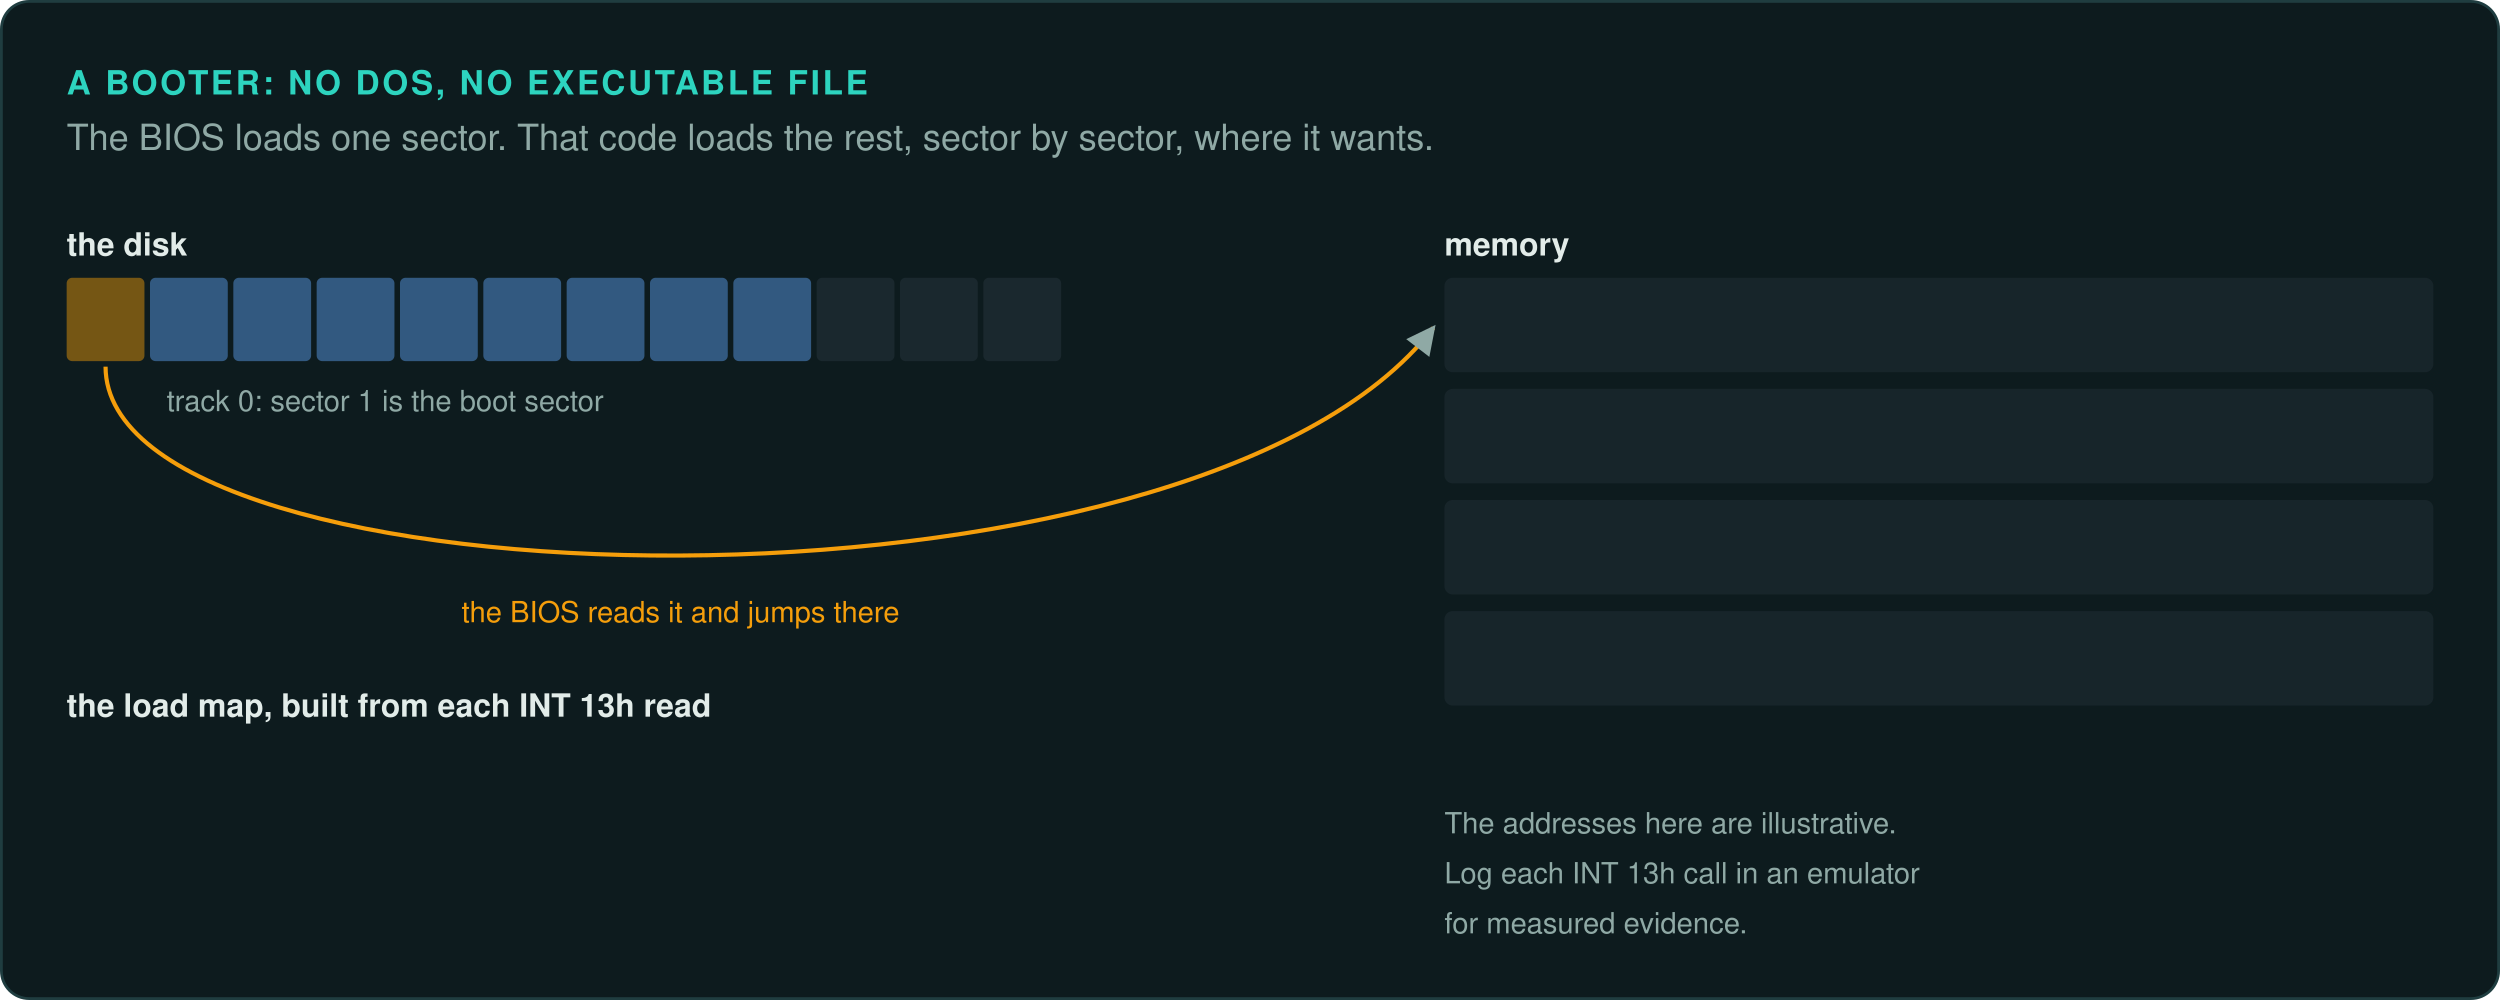
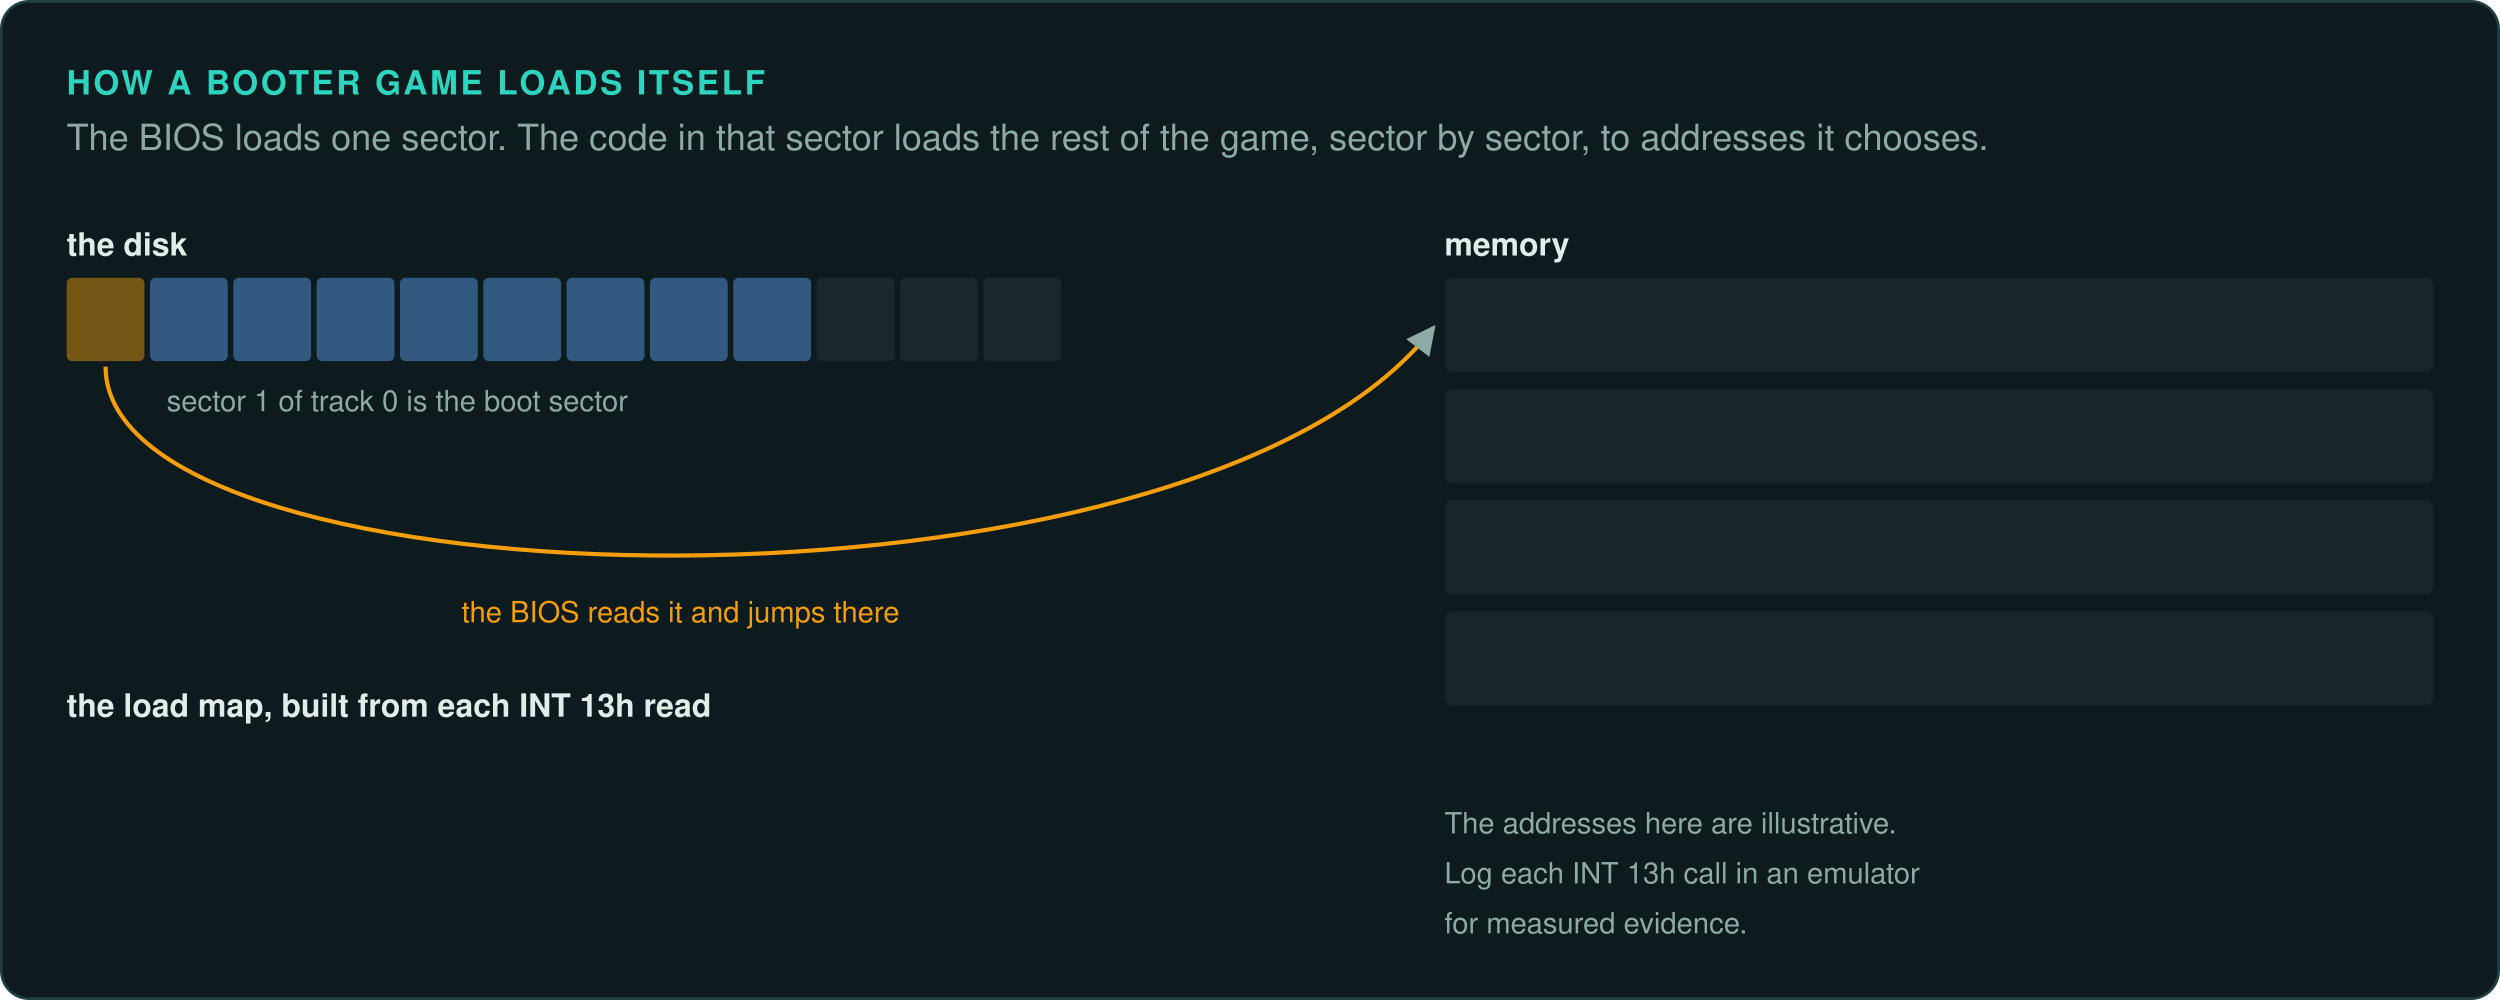
- <svg xmlns="http://www.w3.org/2000/svg" width="900" height="360" viewBox="0 0 900 360" role="img" aria-label="A PC booter game: the BIOS reads the boot sector to 0000:7C00 and jumps there; the boot code reads more sectors with interrupt 13h to addresses it chooses, which make the load map">
+ <svg xmlns="http://www.w3.org/2000/svg" width="900" height="360" viewBox="0 0 900 360" role="img" aria-label="A PC booter game. The BIOS reads the boot sector to 0000:7C00 and jumps there. The boot code reads more sectors with interrupt 13h to addresses it chooses, which make up the load map">
  <rect x="0.5" y="0.5" width="899" height="359" rx="10" fill="#0d1b1e" stroke="#1f3d40" />
  <defs>
    <marker id="arrow" viewBox="0 0 8 8" refX="7" refY="4" markerWidth="7" markerHeight="7" orient="auto">
      <path d="M0 0L8 4L0 8z" fill="#8fa9a5" />
    </marker>
  </defs>
-   <text x="24.0" y="34.0" font-family="ui-sans-serif, -apple-system, 'Segoe UI', Helvetica, Arial, sans-serif" font-size="12" font-weight="600" fill="#2dd4bf" text-anchor="start" letter-spacing="0.08em">A BOOTER: NO DOS, NO EXECUTABLE FILE</text>
-   <text x="24.0" y="54.0" font-family="ui-sans-serif, -apple-system, 'Segoe UI', Helvetica, Arial, sans-serif" font-size="13" font-weight="400" fill="#8fa9a5" text-anchor="start">The BIOS loads one sector. That code loads the rest, sector by sector, where it wants.</text>
+   <text x="24.0" y="34.0" font-family="ui-sans-serif, -apple-system, 'Segoe UI', Helvetica, Arial, sans-serif" font-size="12" font-weight="600" fill="#2dd4bf" text-anchor="start" letter-spacing="0.08em">HOW A BOOTER GAME LOADS ITSELF</text>
+   <text x="24.0" y="54.0" font-family="ui-sans-serif, -apple-system, 'Segoe UI', Helvetica, Arial, sans-serif" font-size="13" font-weight="400" fill="#8fa9a5" text-anchor="start">The BIOS loads one sector. The code in that sector loads the rest of the game, sector by sector, to addresses it chooses.</text>
  <text x="24.0" y="92.0" font-family="ui-sans-serif, -apple-system, 'Segoe UI', Helvetica, Arial, sans-serif" font-size="11.5" font-weight="600" fill="#e2ece9" text-anchor="start">the disk</text>
  <rect x="24.0" y="100.0" width="28.0" height="30.0" rx="2" fill="#f59e0b" stroke="none" fill-opacity="0.45" />
  <rect x="54.0" y="100.0" width="28.0" height="30.0" rx="2" fill="#60a5fa" stroke="none" fill-opacity="0.45" />
  <rect x="84.0" y="100.0" width="28.0" height="30.0" rx="2" fill="#60a5fa" stroke="none" fill-opacity="0.45" />
  <rect x="114.0" y="100.0" width="28.0" height="30.0" rx="2" fill="#60a5fa" stroke="none" fill-opacity="0.45" />
  <rect x="144.0" y="100.0" width="28.0" height="30.0" rx="2" fill="#60a5fa" stroke="none" fill-opacity="0.45" />
  <rect x="174.0" y="100.0" width="28.0" height="30.0" rx="2" fill="#60a5fa" stroke="none" fill-opacity="0.45" />
  <rect x="204.0" y="100.0" width="28.0" height="30.0" rx="2" fill="#60a5fa" stroke="none" fill-opacity="0.45" />
  <rect x="234.0" y="100.0" width="28.0" height="30.0" rx="2" fill="#60a5fa" stroke="none" fill-opacity="0.45" />
  <rect x="264.0" y="100.0" width="28.0" height="30.0" rx="2" fill="#60a5fa" stroke="none" fill-opacity="0.45" />
  <rect x="294.0" y="100.0" width="28.0" height="30.0" rx="2" fill="#64748b" stroke="none" fill-opacity="0.15" />
  <rect x="324.0" y="100.0" width="28.0" height="30.0" rx="2" fill="#64748b" stroke="none" fill-opacity="0.15" />
  <rect x="354.0" y="100.0" width="28.0" height="30.0" rx="2" fill="#64748b" stroke="none" fill-opacity="0.15" />
-   <text x="60.0" y="148.0" font-family="ui-sans-serif, -apple-system, 'Segoe UI', Helvetica, Arial, sans-serif" font-size="10.5" font-weight="400" fill="#8fa9a5" text-anchor="start">track 0: sector 1 is the boot sector</text>
+   <text x="60.0" y="148.0" font-family="ui-sans-serif, -apple-system, 'Segoe UI', Helvetica, Arial, sans-serif" font-size="10.5" font-weight="400" fill="#8fa9a5" text-anchor="start">sector 1 of track 0 is the boot sector</text>
  <text x="520.0" y="92.0" font-family="ui-sans-serif, -apple-system, 'Segoe UI', Helvetica, Arial, sans-serif" font-size="11.5" font-weight="600" fill="#e2ece9" text-anchor="start">memory</text>
  <rect x="520.0" y="100.0" width="356.0" height="34.0" rx="3" fill="#64748b" stroke="none" fill-opacity="0.12" />
  <g opacity="0">
    <rect x="520.0" y="100.0" width="356.0" height="34.0" rx="4" fill="#f59e0b" stroke="none" fill-opacity="0.35" />
    <text x="698.0" y="120.8" font-family="ui-monospace, SFMono-Regular, Menlo, Consolas, monospace" font-size="11" font-weight="600" fill="#e2ece9" text-anchor="middle">0000:7C00  boot code, 512 bytes</text>
    <animate attributeName="opacity" values="0;1;0" keyTimes="0;0.05;0.97" dur="7.0s" calcMode="discrete" repeatCount="indefinite" />
  </g>
  <rect x="520.0" y="140.0" width="356.0" height="34.0" rx="3" fill="#64748b" stroke="none" fill-opacity="0.12" />
  <g opacity="0">
    <rect x="520.0" y="140.0" width="356.0" height="34.0" rx="4" fill="#60a5fa" stroke="none" fill-opacity="0.35" />
    <text x="698.0" y="160.8" font-family="ui-monospace, SFMono-Regular, Menlo, Consolas, monospace" font-size="11" font-weight="600" fill="#e2ece9" text-anchor="middle">1000:0000  loader</text>
    <animate attributeName="opacity" values="0;1;0" keyTimes="0;0.35;0.97" dur="7.0s" calcMode="discrete" repeatCount="indefinite" />
  </g>
  <rect x="520.0" y="180.0" width="356.0" height="34.0" rx="3" fill="#64748b" stroke="none" fill-opacity="0.12" />
  <g opacity="0">
    <rect x="520.0" y="180.0" width="356.0" height="34.0" rx="4" fill="#60a5fa" stroke="none" fill-opacity="0.35" />
    <text x="698.0" y="200.8" font-family="ui-monospace, SFMono-Regular, Menlo, Consolas, monospace" font-size="11" font-weight="600" fill="#e2ece9" text-anchor="middle">2000:0000  game code</text>
    <animate attributeName="opacity" values="0;1;0" keyTimes="0;0.55;0.97" dur="7.0s" calcMode="discrete" repeatCount="indefinite" />
  </g>
  <rect x="520.0" y="220.0" width="356.0" height="34.0" rx="3" fill="#64748b" stroke="none" fill-opacity="0.12" />
  <g opacity="0">
    <rect x="520.0" y="220.0" width="356.0" height="34.0" rx="4" fill="#60a5fa" stroke="none" fill-opacity="0.35" />
    <text x="698.0" y="240.8" font-family="ui-monospace, SFMono-Regular, Menlo, Consolas, monospace" font-size="11" font-weight="600" fill="#e2ece9" text-anchor="middle">3000:0000  graphics</text>
    <animate attributeName="opacity" values="0;1;0" keyTimes="0;0.75;0.97" dur="7.0s" calcMode="discrete" repeatCount="indefinite" />
  </g>
  <path d="M38 132C 38 220 430 230 516 118" fill="none" stroke="#f59e0b" stroke-width="1.5" marker-end="url(#arrow)" />
  <text x="245.0" y="224.0" font-family="ui-sans-serif, -apple-system, 'Segoe UI', Helvetica, Arial, sans-serif" font-size="10.5" font-weight="400" fill="#f59e0b" text-anchor="middle">the BIOS reads it and jumps there</text>
  <text x="24.0" y="258.0" font-family="ui-sans-serif, -apple-system, 'Segoe UI', Helvetica, Arial, sans-serif" font-size="11.5" font-weight="600" fill="#e2ece9" text-anchor="start">the load map, built from each INT 13h read</text>
  <g opacity="0">
    <text x="24.0" y="284.0" font-family="ui-monospace, SFMono-Regular, Menlo, Consolas, monospace" font-size="11" font-weight="400" fill="#e2ece9" text-anchor="start">track 0, side 0, sectors 2 to 5</text>
    <text x="330.0" y="284.0" font-family="ui-monospace, SFMono-Regular, Menlo, Consolas, monospace" font-size="11" font-weight="400" fill="#2dd4bf" text-anchor="start">-&gt;  1000:0000</text>
    <animate attributeName="opacity" values="0;1;0" keyTimes="0;0.35;0.97" dur="7.0s" calcMode="discrete" repeatCount="indefinite" />
  </g>
  <g opacity="0">
    <text x="24.0" y="308.0" font-family="ui-monospace, SFMono-Regular, Menlo, Consolas, monospace" font-size="11" font-weight="400" fill="#e2ece9" text-anchor="start">track 1, side 0, sectors 1 to 9</text>
    <text x="330.0" y="308.0" font-family="ui-monospace, SFMono-Regular, Menlo, Consolas, monospace" font-size="11" font-weight="400" fill="#2dd4bf" text-anchor="start">-&gt;  2000:0000</text>
    <animate attributeName="opacity" values="0;1;0" keyTimes="0;0.55;0.97" dur="7.0s" calcMode="discrete" repeatCount="indefinite" />
  </g>
  <g opacity="0">
    <text x="24.0" y="332.0" font-family="ui-monospace, SFMono-Regular, Menlo, Consolas, monospace" font-size="11" font-weight="400" fill="#e2ece9" text-anchor="start">track 2, side 1, sectors 1 to 9</text>
    <text x="330.0" y="332.0" font-family="ui-monospace, SFMono-Regular, Menlo, Consolas, monospace" font-size="11" font-weight="400" fill="#2dd4bf" text-anchor="start">-&gt;  3000:0000</text>
    <animate attributeName="opacity" values="0;1;0" keyTimes="0;0.75;0.97" dur="7.0s" calcMode="discrete" repeatCount="indefinite" />
  </g>
  <text x="520.0" y="300.0" font-family="ui-sans-serif, -apple-system, 'Segoe UI', Helvetica, Arial, sans-serif" font-size="10.5" font-weight="400" fill="#8fa9a5" text-anchor="start">The addresses here are illustrative.</text>
  <text x="520.0" y="318.0" font-family="ui-sans-serif, -apple-system, 'Segoe UI', Helvetica, Arial, sans-serif" font-size="10.5" font-weight="400" fill="#8fa9a5" text-anchor="start">Log each INT 13h call in an emulator</text>
  <text x="520.0" y="336.0" font-family="ui-sans-serif, -apple-system, 'Segoe UI', Helvetica, Arial, sans-serif" font-size="10.5" font-weight="400" fill="#8fa9a5" text-anchor="start">for measured evidence.</text>
</svg>
